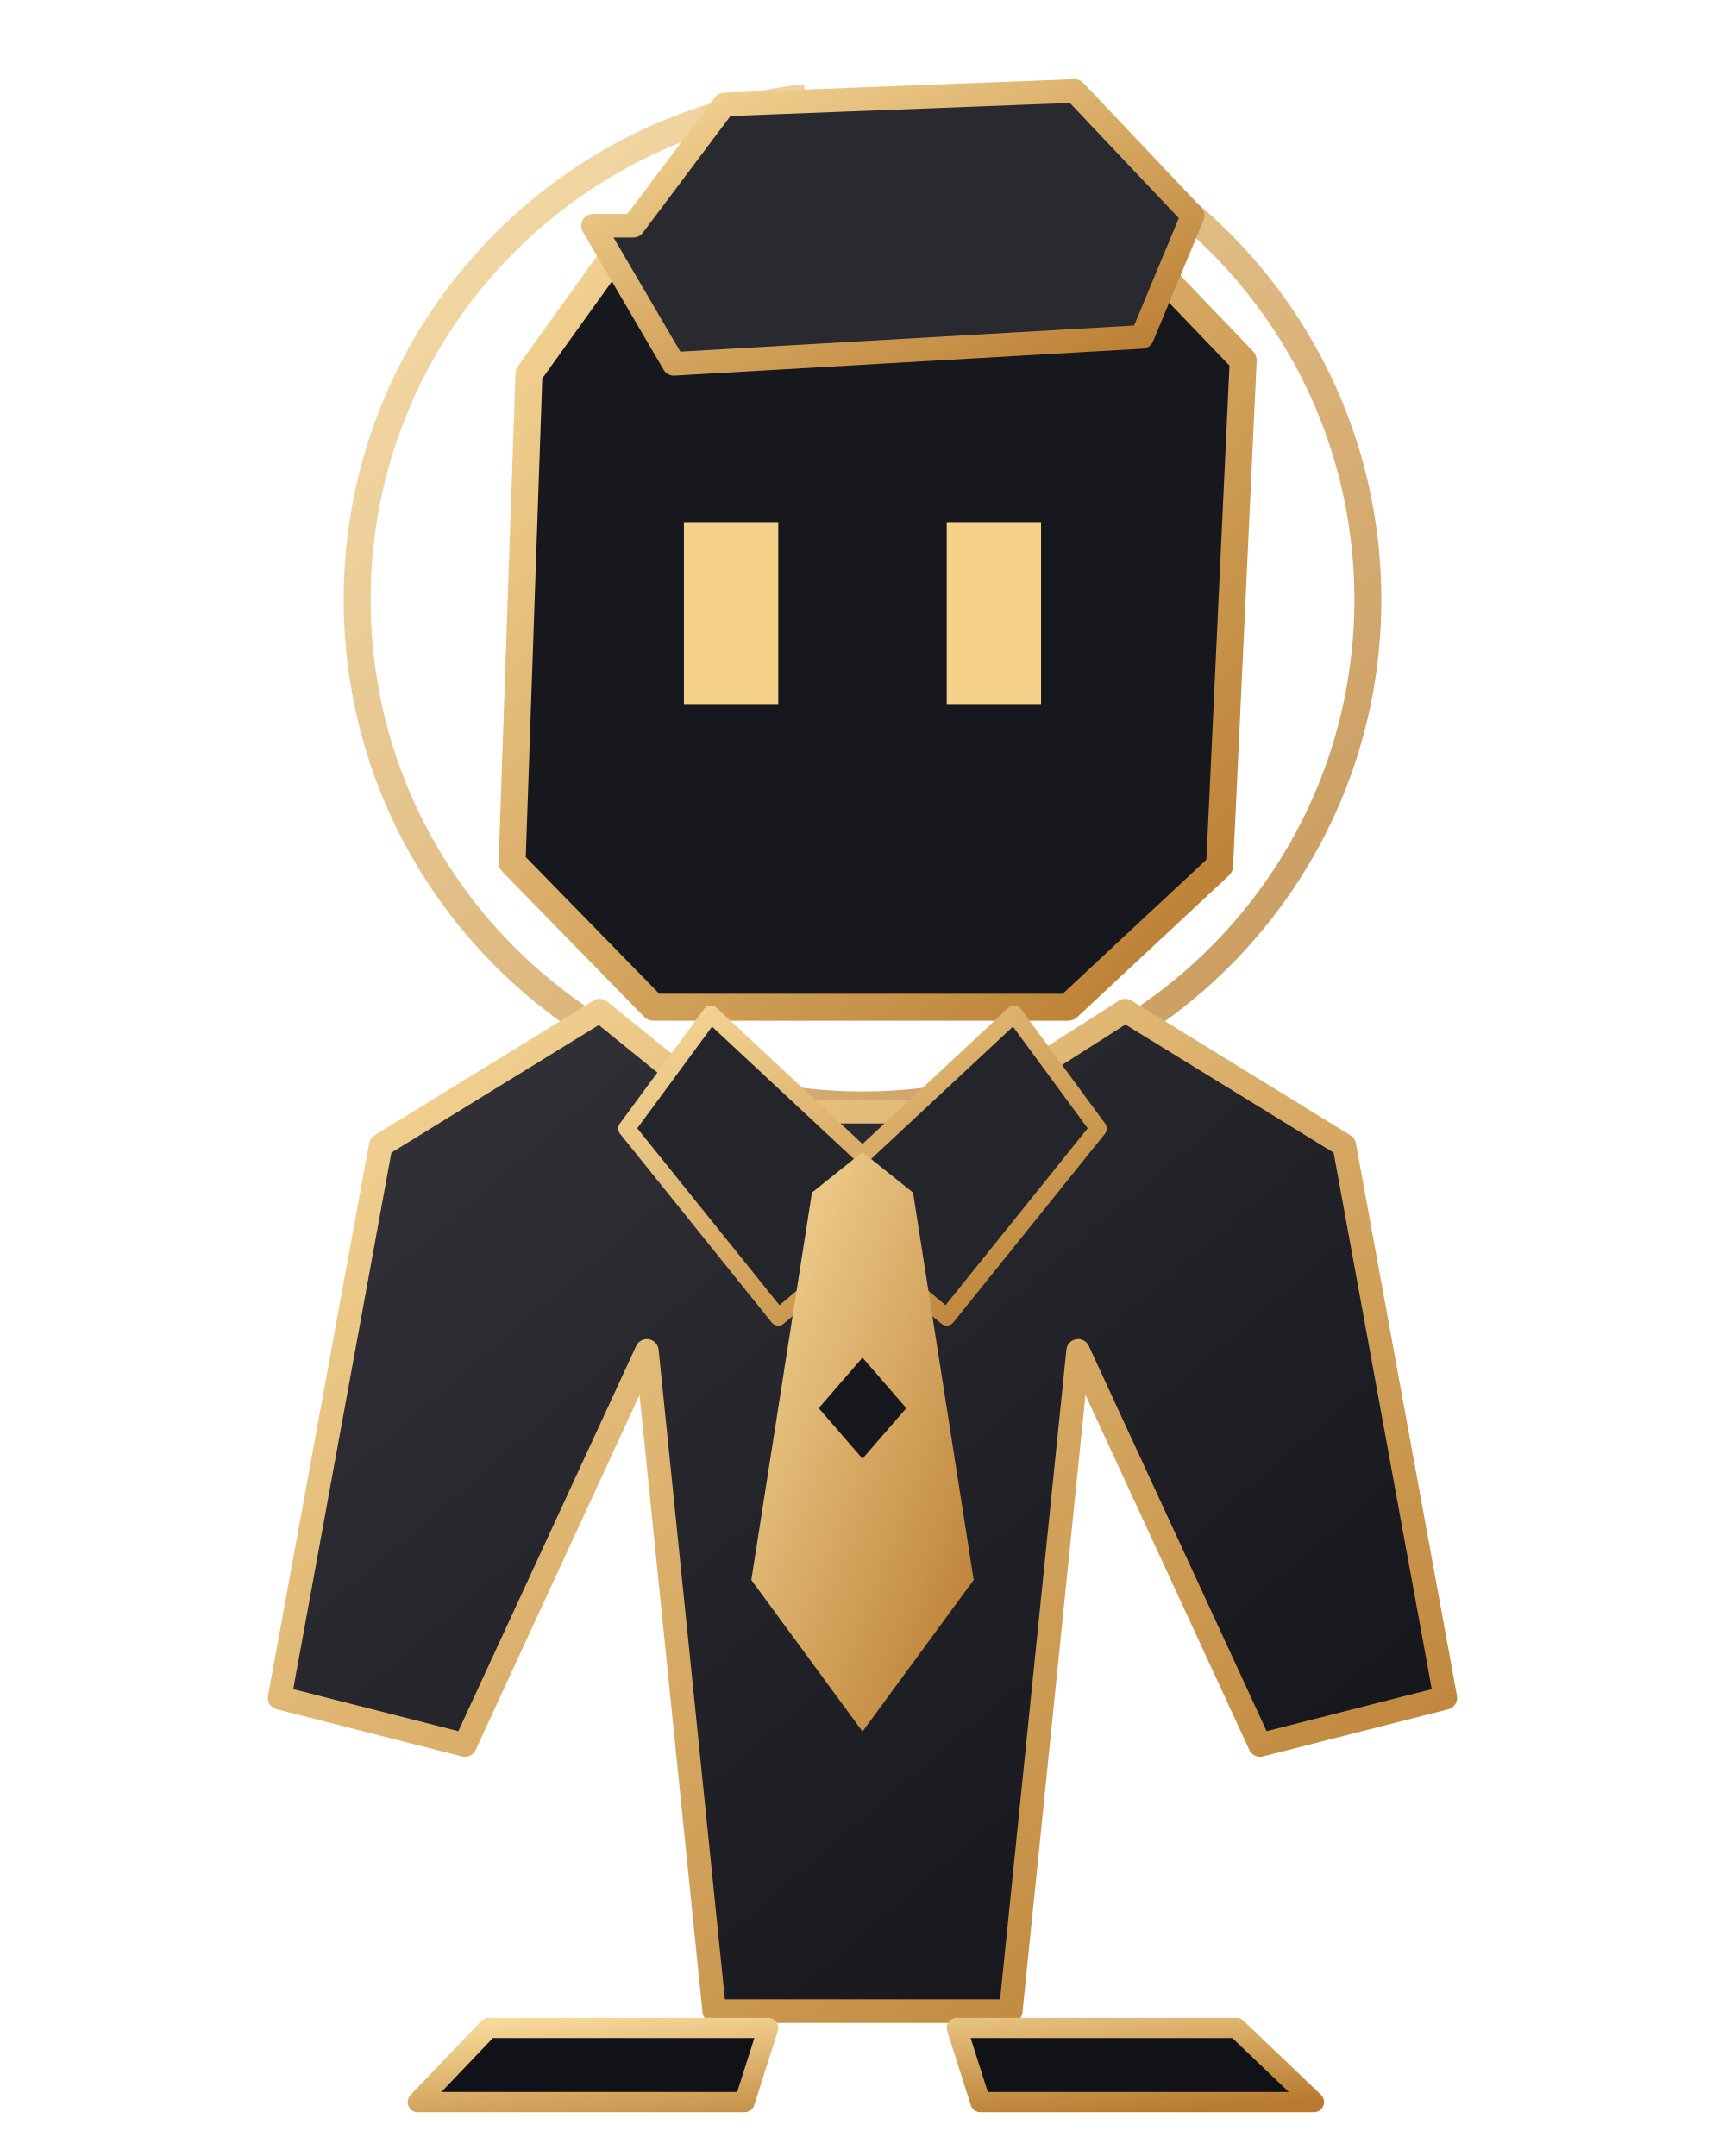
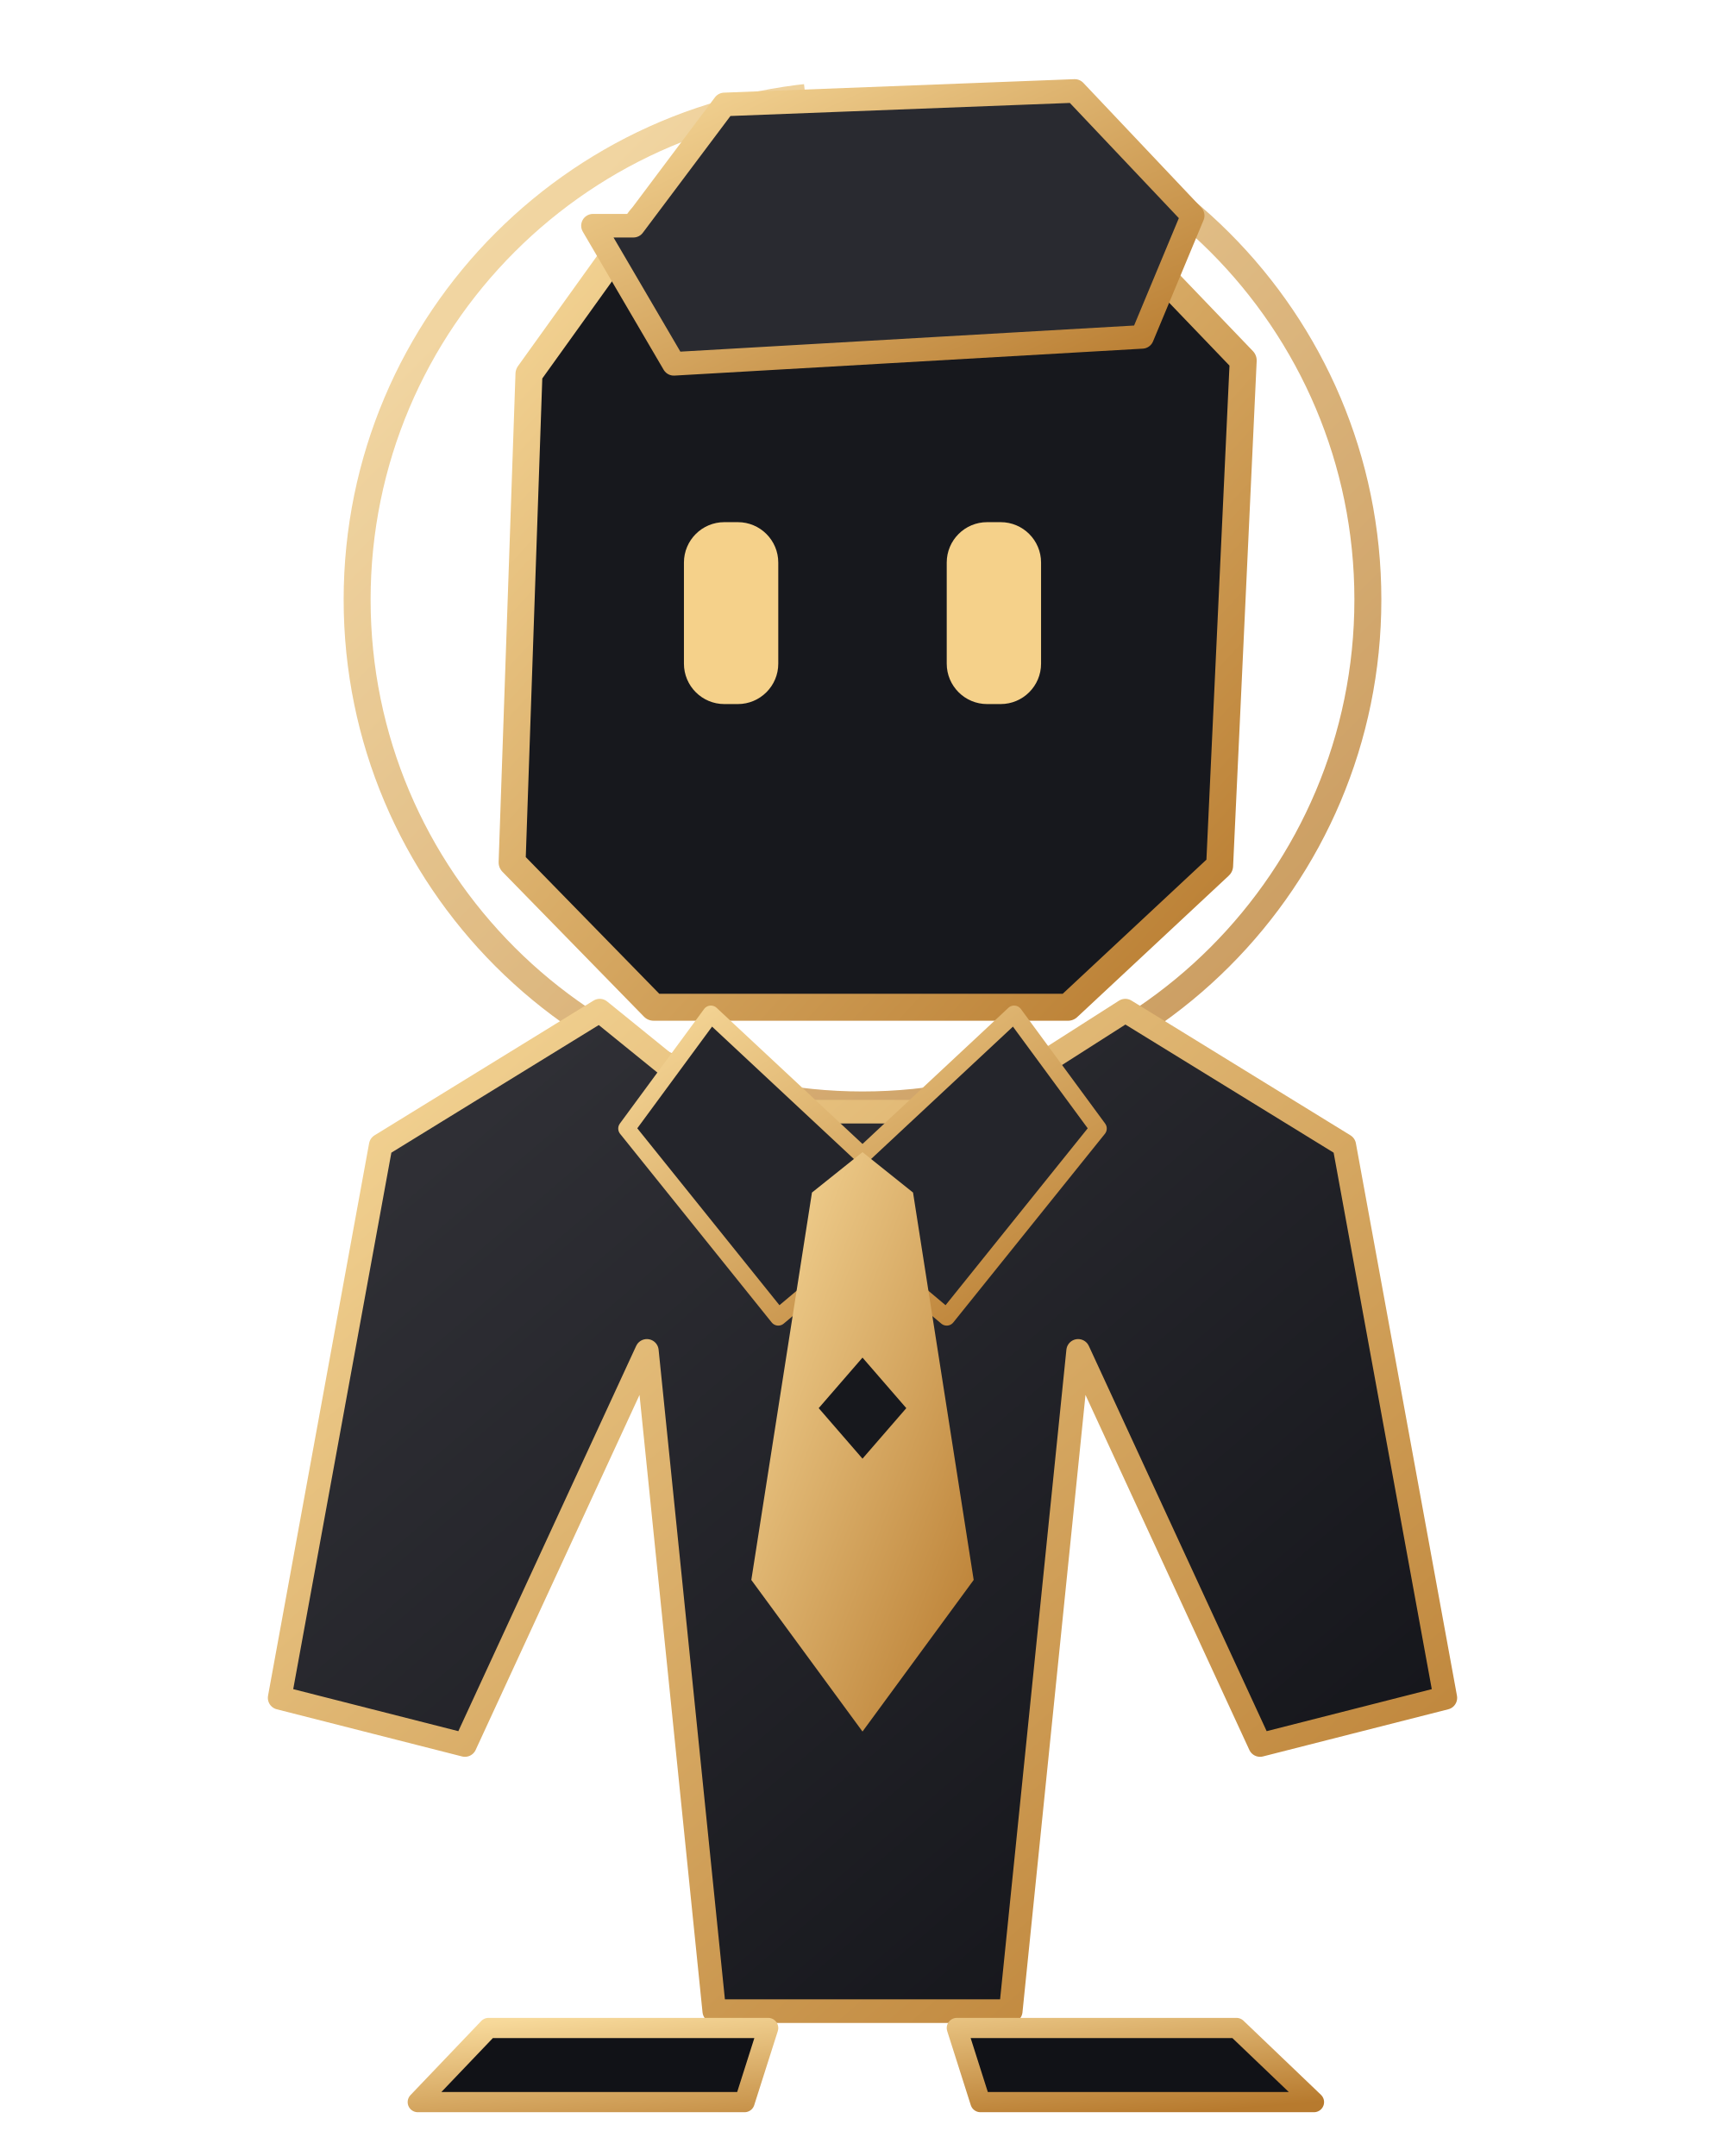
<svg xmlns="http://www.w3.org/2000/svg" viewBox="0 0 512 640" role="img" aria-labelledby="title">
  <defs>
    <linearGradient id="gold" x1="0" y1="0" x2="1" y2="1">
      <stop stop-color="#F7D99A" />
      <stop offset="1" stop-color="#B77A2E" />
    </linearGradient>
    <linearGradient id="coat" x1="0" y1="0" x2="1" y2="1">
      <stop stop-color="#34343A" />
      <stop offset="1" stop-color="#101116" />
    </linearGradient>
  </defs>
  <circle cx="256" cy="178" r="150" fill="none" stroke="url(#gold)" stroke-width="8" opacity=".8" stroke-dasharray="690 40" />
  <path d="M157 111 190 65l132-7 47 49-7 150-45 42H194l-42-43Z" fill="#17181D" stroke="url(#gold)" stroke-width="8" stroke-linejoin="round" />
  <path d="m188 67 27-36 104-4 35 37-15 36-139 8-24-41Z" fill="#292A30" stroke="url(#gold)" stroke-width="7" stroke-linejoin="round" />
-   <path d="M203 155h28v54h-28zM281 155h28v54h-28z" rx="12" fill="#F5D18A" />
+   <style>
+     @keyframes alfred-eye-blink { 0%, 93%, 100% { transform: scaleY(1); } 96% { transform: scaleY(.08); } }
+     #eyes { transform-box: fill-box; transform-origin: center; animation: alfred-eye-blink 5.8s infinite; }
+     @media (prefers-reduced-motion: reduce) { #eyes { animation: none; } }
+   </style>
+   <g id="eyes">
+     <rect x="203" y="155" width="28" height="54" rx="12" fill="#F5D18A" />
+     <rect x="281" y="155" width="28" height="54" rx="12" fill="#F5D18A" />
+   </g>
  <path d="m178 300-65 40-30 164 55 14 54-117 20 196h88l20-196 54 117 55-14-30-164-65-40-47 30h-72Z" fill="url(#coat)" stroke="url(#gold)" stroke-width="7" stroke-linejoin="round" />
  <path d="m211 301 45 42 45-42 25 34-45 56-25-21-25 21-45-56Z" fill="#24252B" stroke="url(#gold)" stroke-width="5" stroke-linejoin="round" />
  <path d="m241 354 15-12 15 12 18 115-33 45-33-45Z" fill="url(#gold)" />
  <path d="m256 403 13 15-13 15-13-15Z" fill="#17181D" />
  <path d="M145 602h83l-7 22H124ZM284 602h83l23 22H291Z" fill="#111217" stroke="url(#gold)" stroke-width="6" stroke-linejoin="round" />
</svg>
